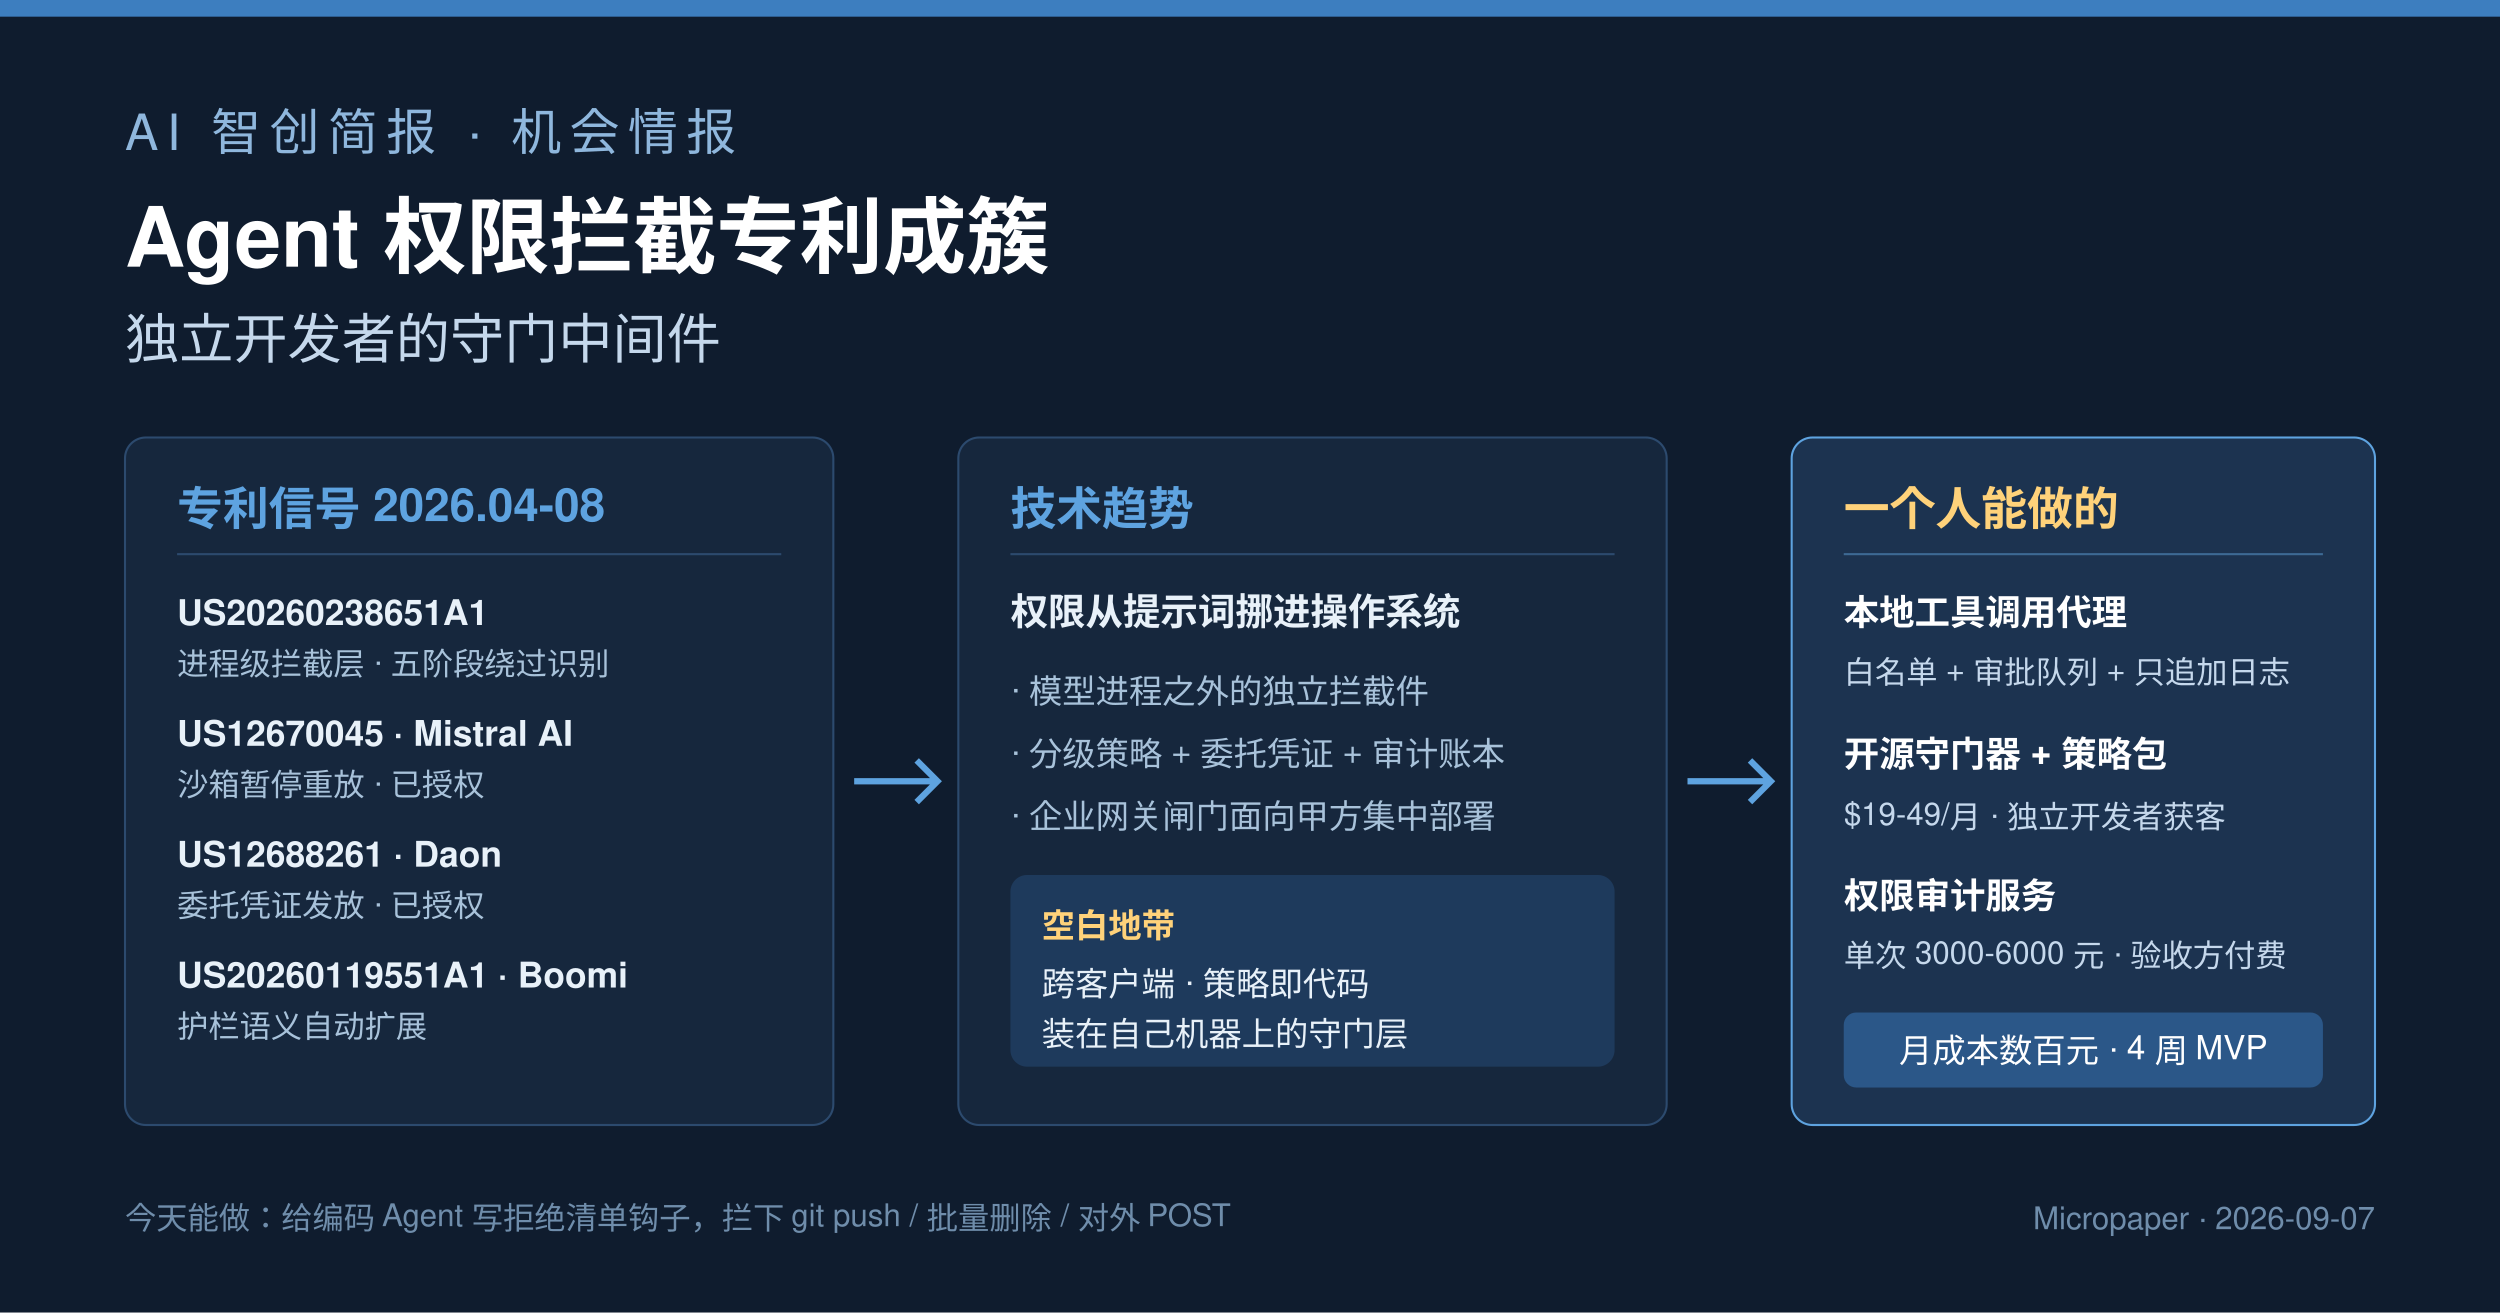
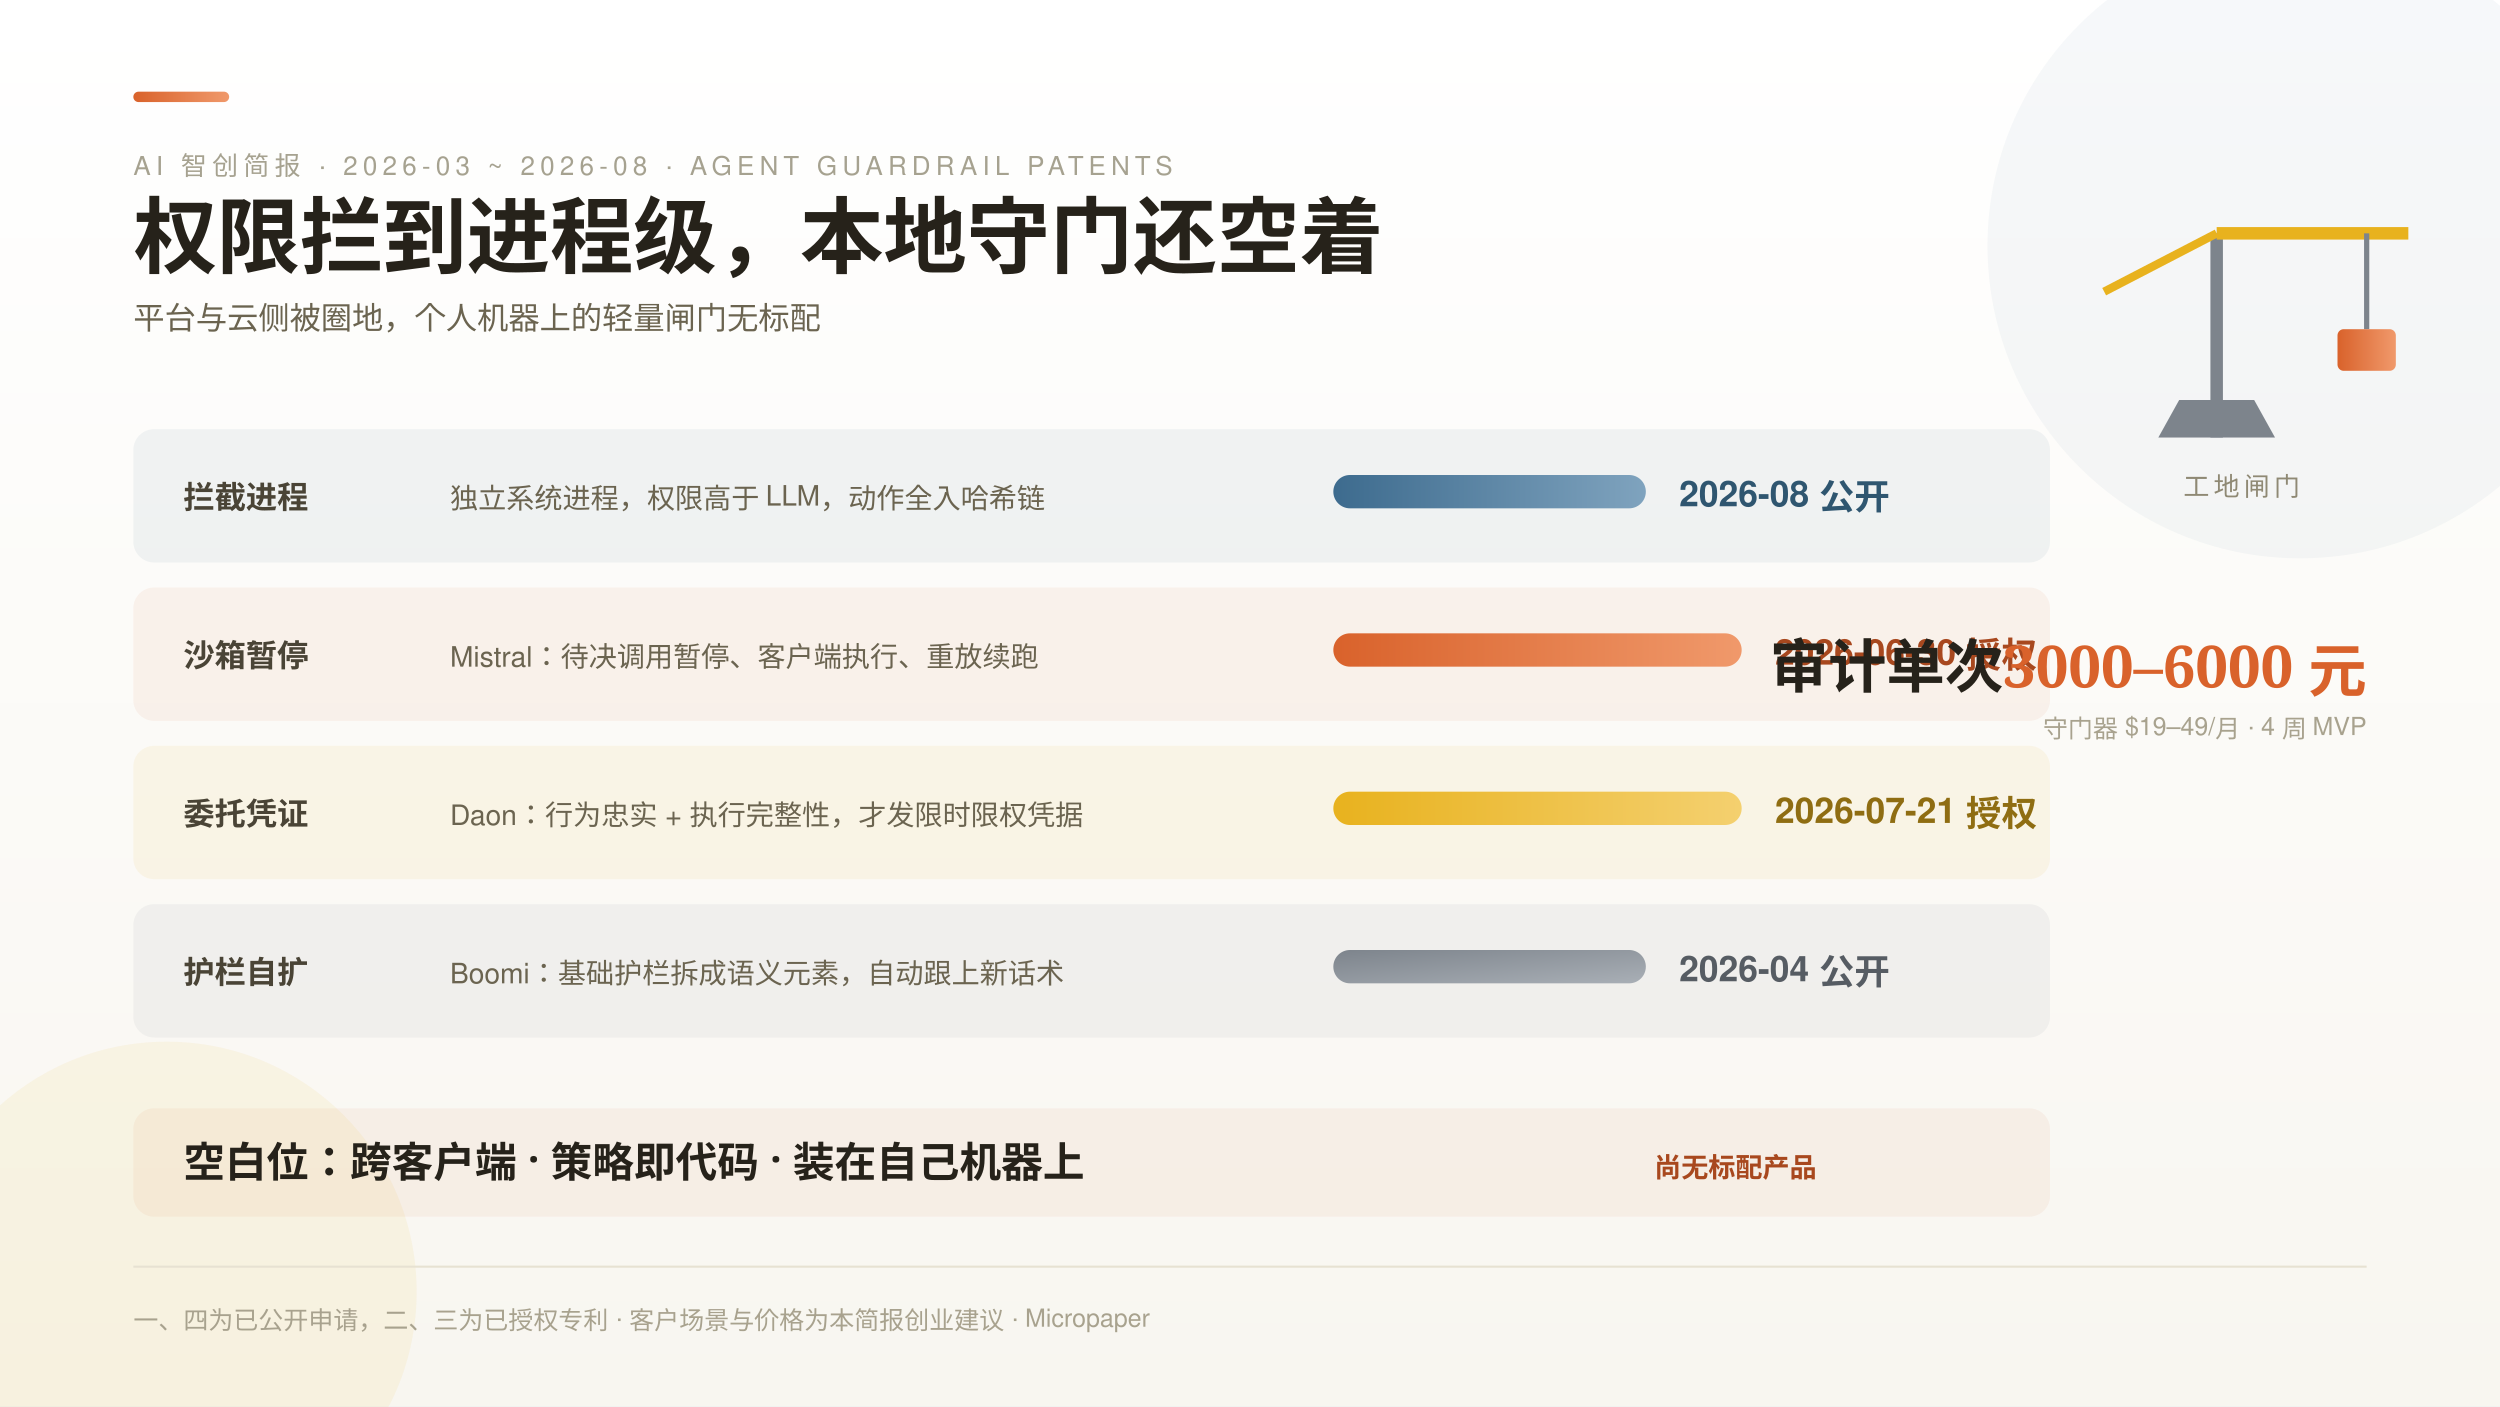
- <svg xmlns="http://www.w3.org/2000/svg" width="1200" height="630" viewBox="0 0 1200 630" font-family="Helvetica, Arial, sans-serif">
-   <rect width="1200" height="630" fill="#0f1c2e" />
-   <rect x="0" y="0" width="1200" height="8" fill="#3d7ebf" />
-   <text x="60" y="72" fill="#8fb7dd" font-size="24" letter-spacing="4">AI 智创简报 · 机会情报</text>
-   <text x="60" y="128" fill="#ffffff" font-size="40" font-weight="bold">Agent 权限拦截专利成簇</text>
-   <text x="60" y="172" fill="#c5d8ec" font-size="26">独立开发者的守门中间件</text>
-   <rect x="60" y="210" width="340" height="330" rx="10" fill="#16273d" stroke="#2c4a6e" />
-   <text x="85" y="252" fill="#5ea3e0" font-size="22" font-weight="bold">专利信号 2026.04-08</text>
-   <line x1="85" y1="266" x2="375" y2="266" stroke="#2c4a6e" />
-   <text x="85" y="300" fill="#e8f1f9" font-size="17" font-weight="bold">US20260238651A1</text>
-   <text x="85" y="324" fill="#a8c2da" font-size="15">进程级拦截层 · 五阶段绕过识别</text>
-   <text x="85" y="358" fill="#e8f1f9" font-size="17" font-weight="bold">US12670045 · Mistral AI</text>
-   <text x="85" y="382" fill="#a8c2da" font-size="15">沙箱暂停重放 · 已授权</text>
-   <text x="85" y="416" fill="#e8f1f9" font-size="17" font-weight="bold">US12688261 · Daon</text>
-   <text x="85" y="440" fill="#a8c2da" font-size="15">委托凭证发放 · 已授权</text>
-   <text x="85" y="474" fill="#e8f1f9" font-size="17" font-weight="bold">US20260119551A1 · Boomi</text>
-   <text x="85" y="498" fill="#a8c2da" font-size="15">护栏语义自动扩展</text>
-   <path d="M410 375 L450 375 M440 365 L450 375 L440 385" stroke="#5ea3e0" stroke-width="3" fill="none" />
-   <rect x="460" y="210" width="340" height="330" rx="10" fill="#16273d" stroke="#2c4a6e" />
-   <text x="485" y="252" fill="#5ea3e0" font-size="22" font-weight="bold">技术趋势</text>
-   <line x1="485" y1="266" x2="775" y2="266" stroke="#2c4a6e" />
-   <text x="485" y="300" fill="#e8f1f9" font-size="18" font-weight="bold">权限从提示词挪进操作系统</text>
-   <text x="485" y="336" fill="#a8c2da" font-size="16">· 模型进程之外的独立拦截件</text>
-   <text x="485" y="366" fill="#a8c2da" font-size="16">· 分级策略 + 委托凭证 + 审计账本</text>
-   <text x="485" y="396" fill="#a8c2da" font-size="16">· 企业网关闸门面向甲方集中部署</text>
-   <rect x="485" y="420" width="290" height="92" rx="8" fill="#1e3a5c" />
-   <text x="500" y="450" fill="#ffd27a" font-size="16" font-weight="bold">空白地带</text>
-   <text x="500" y="478" fill="#e8f1f9" font-size="16">跨客户端 · 策略即代码</text>
-   <text x="500" y="502" fill="#e8f1f9" font-size="16">装在自己机器上的守门层</text>
-   <path d="M810 375 L850 375 M840 365 L850 375 L840 385" stroke="#5ea3e0" stroke-width="3" fill="none" />
-   <rect x="860" y="210" width="280" height="330" rx="10" fill="#1c3350" stroke="#5ea3e0" />
-   <text x="885" y="252" fill="#ffd27a" font-size="22" font-weight="bold">一个人能做的</text>
-   <line x1="885" y1="266" x2="1115" y2="266" stroke="#3d6a94" />
-   <text x="885" y="300" fill="#ffffff" font-size="17" font-weight="bold">本地工具调用代理</text>
-   <text x="885" y="328" fill="#c5d8ec" font-size="15">白名单 + 审批队列 + 只追加日志</text>
-   <text x="885" y="368" fill="#ffffff" font-size="17" font-weight="bold">开源守门器 + 策略包</text>
-   <text x="885" y="396" fill="#c5d8ec" font-size="15">$19-49/月 · 独立开发者获客</text>
-   <text x="885" y="436" fill="#ffffff" font-size="17" font-weight="bold">权限审计服务</text>
-   <text x="885" y="464" fill="#c5d8ec" font-size="15">单次 3000-6000 元 · 验收方付费</text>
-   <rect x="885" y="486" width="230" height="36" rx="6" fill="#2b5788" />
-   <text x="1000" y="510" fill="#ffffff" font-size="16" text-anchor="middle">月成本数百元 · 4 周 MVP</text>
-   <text x="60" y="590" fill="#6f8dab" font-size="15">今天能做：给编码 Agent 写拒绝清单钩子，拦下 git push / 批量删除 / 对外 POST</text>
-   <text x="1140" y="590" fill="#6f8dab" font-size="15" text-anchor="end">Micropaper · 2026-09-07</text>
+ <svg xmlns="http://www.w3.org/2000/svg" width="1200" height="675" viewBox="0 0 1200 675" font-family="'PingFang SC','Helvetica Neue',Helvetica,'Microsoft YaHei',sans-serif">
+   <defs>
+     <style>
+       .serif { font-family: 'Noto Serif SC','Songti SC','STSong',serif; }
+       .k { font-size: 12.5px; letter-spacing: 2.5px; fill: #A6A290; }
+       .rl { font-size: 15px; fill: #4A4436; }
+       .val { font-size: 17px; font-weight: 700; }
+       .b { font-size: 12px; fill: #A8A28E; }
+       .hd { font-size: 12.5px; letter-spacing: 2px; fill: #8F8974; }
+     </style>
+     <linearGradient id="bg" x1="0" y1="0" x2="0" y2="1">
+       <stop offset="0" stop-color="#FFFFFF" />
+       <stop offset="1" stop-color="#F8F6F0" />
+     </linearGradient>
+     <linearGradient id="gYellow" x1="0" y1="0" x2="1" y2="0">
+       <stop offset="0" stop-color="#E8B21E" />
+       <stop offset="1" stop-color="#F4D06F" />
+     </linearGradient>
+     <linearGradient id="gOrange" x1="0" y1="0" x2="1" y2="0">
+       <stop offset="0" stop-color="#D9622B" />
+       <stop offset="1" stop-color="#F0996B" />
+     </linearGradient>
+     <linearGradient id="gBlue" x1="0" y1="0" x2="1" y2="0">
+       <stop offset="0" stop-color="#3D6B8E" />
+       <stop offset="1" stop-color="#7FA3BE" />
+     </linearGradient>
+     <linearGradient id="gGray" x1="0" y1="0" x2="1" y2="1">
+       <stop offset="0" stop-color="#7D848C" />
+       <stop offset="1" stop-color="#A9AFB6" />
+     </linearGradient>
+   </defs>
+   <rect width="1200" height="675" fill="url(#bg)" />
+   <circle cx="1104" cy="118" r="150" fill="#3D6B8E" opacity="0.05" />
+   <circle cx="80" cy="620" r="120" fill="#E8B21E" opacity="0.08" />
+   <rect x="64" y="44" width="46" height="5" rx="2.5" fill="url(#gOrange)" />
+   <text class="k" x="64" y="84">AI 智创简报 · 2026-03 ~ 2026-08 · AGENT GUARDRAIL PATENTS</text>
+   <text class="serif" x="64" y="128" font-size="40" font-weight="700" fill="#26221A">权限拦到进程级，本地守门还空着</text>
+   <text x="64" y="158" font-size="15" fill="#6B6450">平台与云侧被圈地，个人机器上的轻量闸门无标配</text>
+   <g>
+     <line x1="1064" y1="210" x2="1064" y2="112" stroke="#7D848C" stroke-width="6" />
+     <line x1="1064" y1="112" x2="1156" y2="112" stroke="#E8B21E" stroke-width="6" />
+     <line x1="1064" y1="112" x2="1010" y2="140" stroke="#E8B21E" stroke-width="4" />
+     <line x1="1136" y1="112" x2="1136" y2="158" stroke="#7D848C" stroke-width="2.5" />
+     <rect x="1122" y="158" width="28" height="20" rx="3" fill="url(#gOrange)" />
+     <path d="M 1036 210 l 56 0 l -10 -18 l -36 0 z" fill="#7D848C" />
+     <text class="hd" x="1076" y="238" text-anchor="middle">工地闸门</text>
+   </g>
+   <g>
+     <rect x="64" y="206" width="920" height="64" rx="10" fill="#3D6B8E" opacity="0.07" />
+     <rect x="64" y="282" width="920" height="64" rx="10" fill="#D9622B" opacity="0.07" />
+     <rect x="64" y="358" width="920" height="64" rx="10" fill="#E8B21E" opacity="0.08" />
+     <rect x="64" y="434" width="920" height="64" rx="10" fill="#7D848C" opacity="0.08" />
+     <text class="rl" x="88" y="244" font-weight="700" fill="#2F5670">拦截进程</text>
+     <text x="216" y="244" font-size="13.5" fill="#6B6450">独立系统进程，权限高于 LLM，动作全入哈希链</text>
+     <rect x="640" y="228" width="150" height="16" rx="8" fill="url(#gBlue)" />
+     <text class="val" x="806" y="243" fill="#2F5670">2026-08 公开</text>
+     <text class="rl" x="88" y="320" font-weight="700" fill="#A8481E">沙箱暂停</text>
+     <text x="216" y="320" font-size="13.5" fill="#6B6450">Mistral：待决调用暂停、客户端执行、重放续跑</text>
+     <rect x="640" y="304" width="196" height="16" rx="8" fill="url(#gOrange)" />
+     <text class="val" x="852" y="319" fill="#A8481E">2026-06-30 授权</text>
+     <text class="rl" x="88" y="396" font-weight="700" fill="#8F6D12">委托凭证</text>
+     <text x="216" y="396" font-size="13.5" fill="#6B6450">Daon：行为忠实 + 执行完整性，才发限时限权凭据</text>
+     <rect x="640" y="380" width="196" height="16" rx="8" fill="url(#gYellow)" />
+     <text class="val" x="852" y="395" fill="#8F6D12">2026-07-21 授权</text>
+     <text class="rl" x="88" y="472" font-weight="700" fill="#565C63">护栏自扩</text>
+     <text x="216" y="472" font-size="13.5" fill="#6B6450">Boomi：基础护栏拆成语义元素，自动跟上新话术</text>
+     <rect x="640" y="456" width="150" height="16" rx="8" fill="url(#gGray)" />
+     <text class="val" x="806" y="471" fill="#565C63">2026-04 公开</text>
+   </g>
+   <g>
+     <rect x="64" y="532" width="920" height="52" rx="10" fill="#D9622B" opacity="0.07" />
+     <text class="serif" x="88" y="565" font-size="20" font-weight="700" fill="#26221A">空白位：跨客户端 · 策略即代码 · 装在自己机器上</text>
+     <text x="872" y="565" font-size="13" fill="#A8481E" text-anchor="end" font-weight="700">尚无标配产品</text>
+   </g>
+   <g>
+     <text class="serif" x="1136" y="330" text-anchor="end" font-size="28" font-weight="700" fill="#26221A">审计单次<tspan fill="#D9622B"> 3000–6000 元</tspan>
+     </text>
+     <text class="b" x="1136" y="354" text-anchor="end">守门器 $19–49/月 · 4 周 MVP</text>
+   </g>
+   <line x1="64" y1="608" x2="1136" y2="608" stroke="#E7E2D2" />
+   <text class="b" x="64" y="638">一、四为已公开申请，二、三为已授权专利 · 客户场景与价格为本简报创业建议 · Micropaper</text>
</svg>
